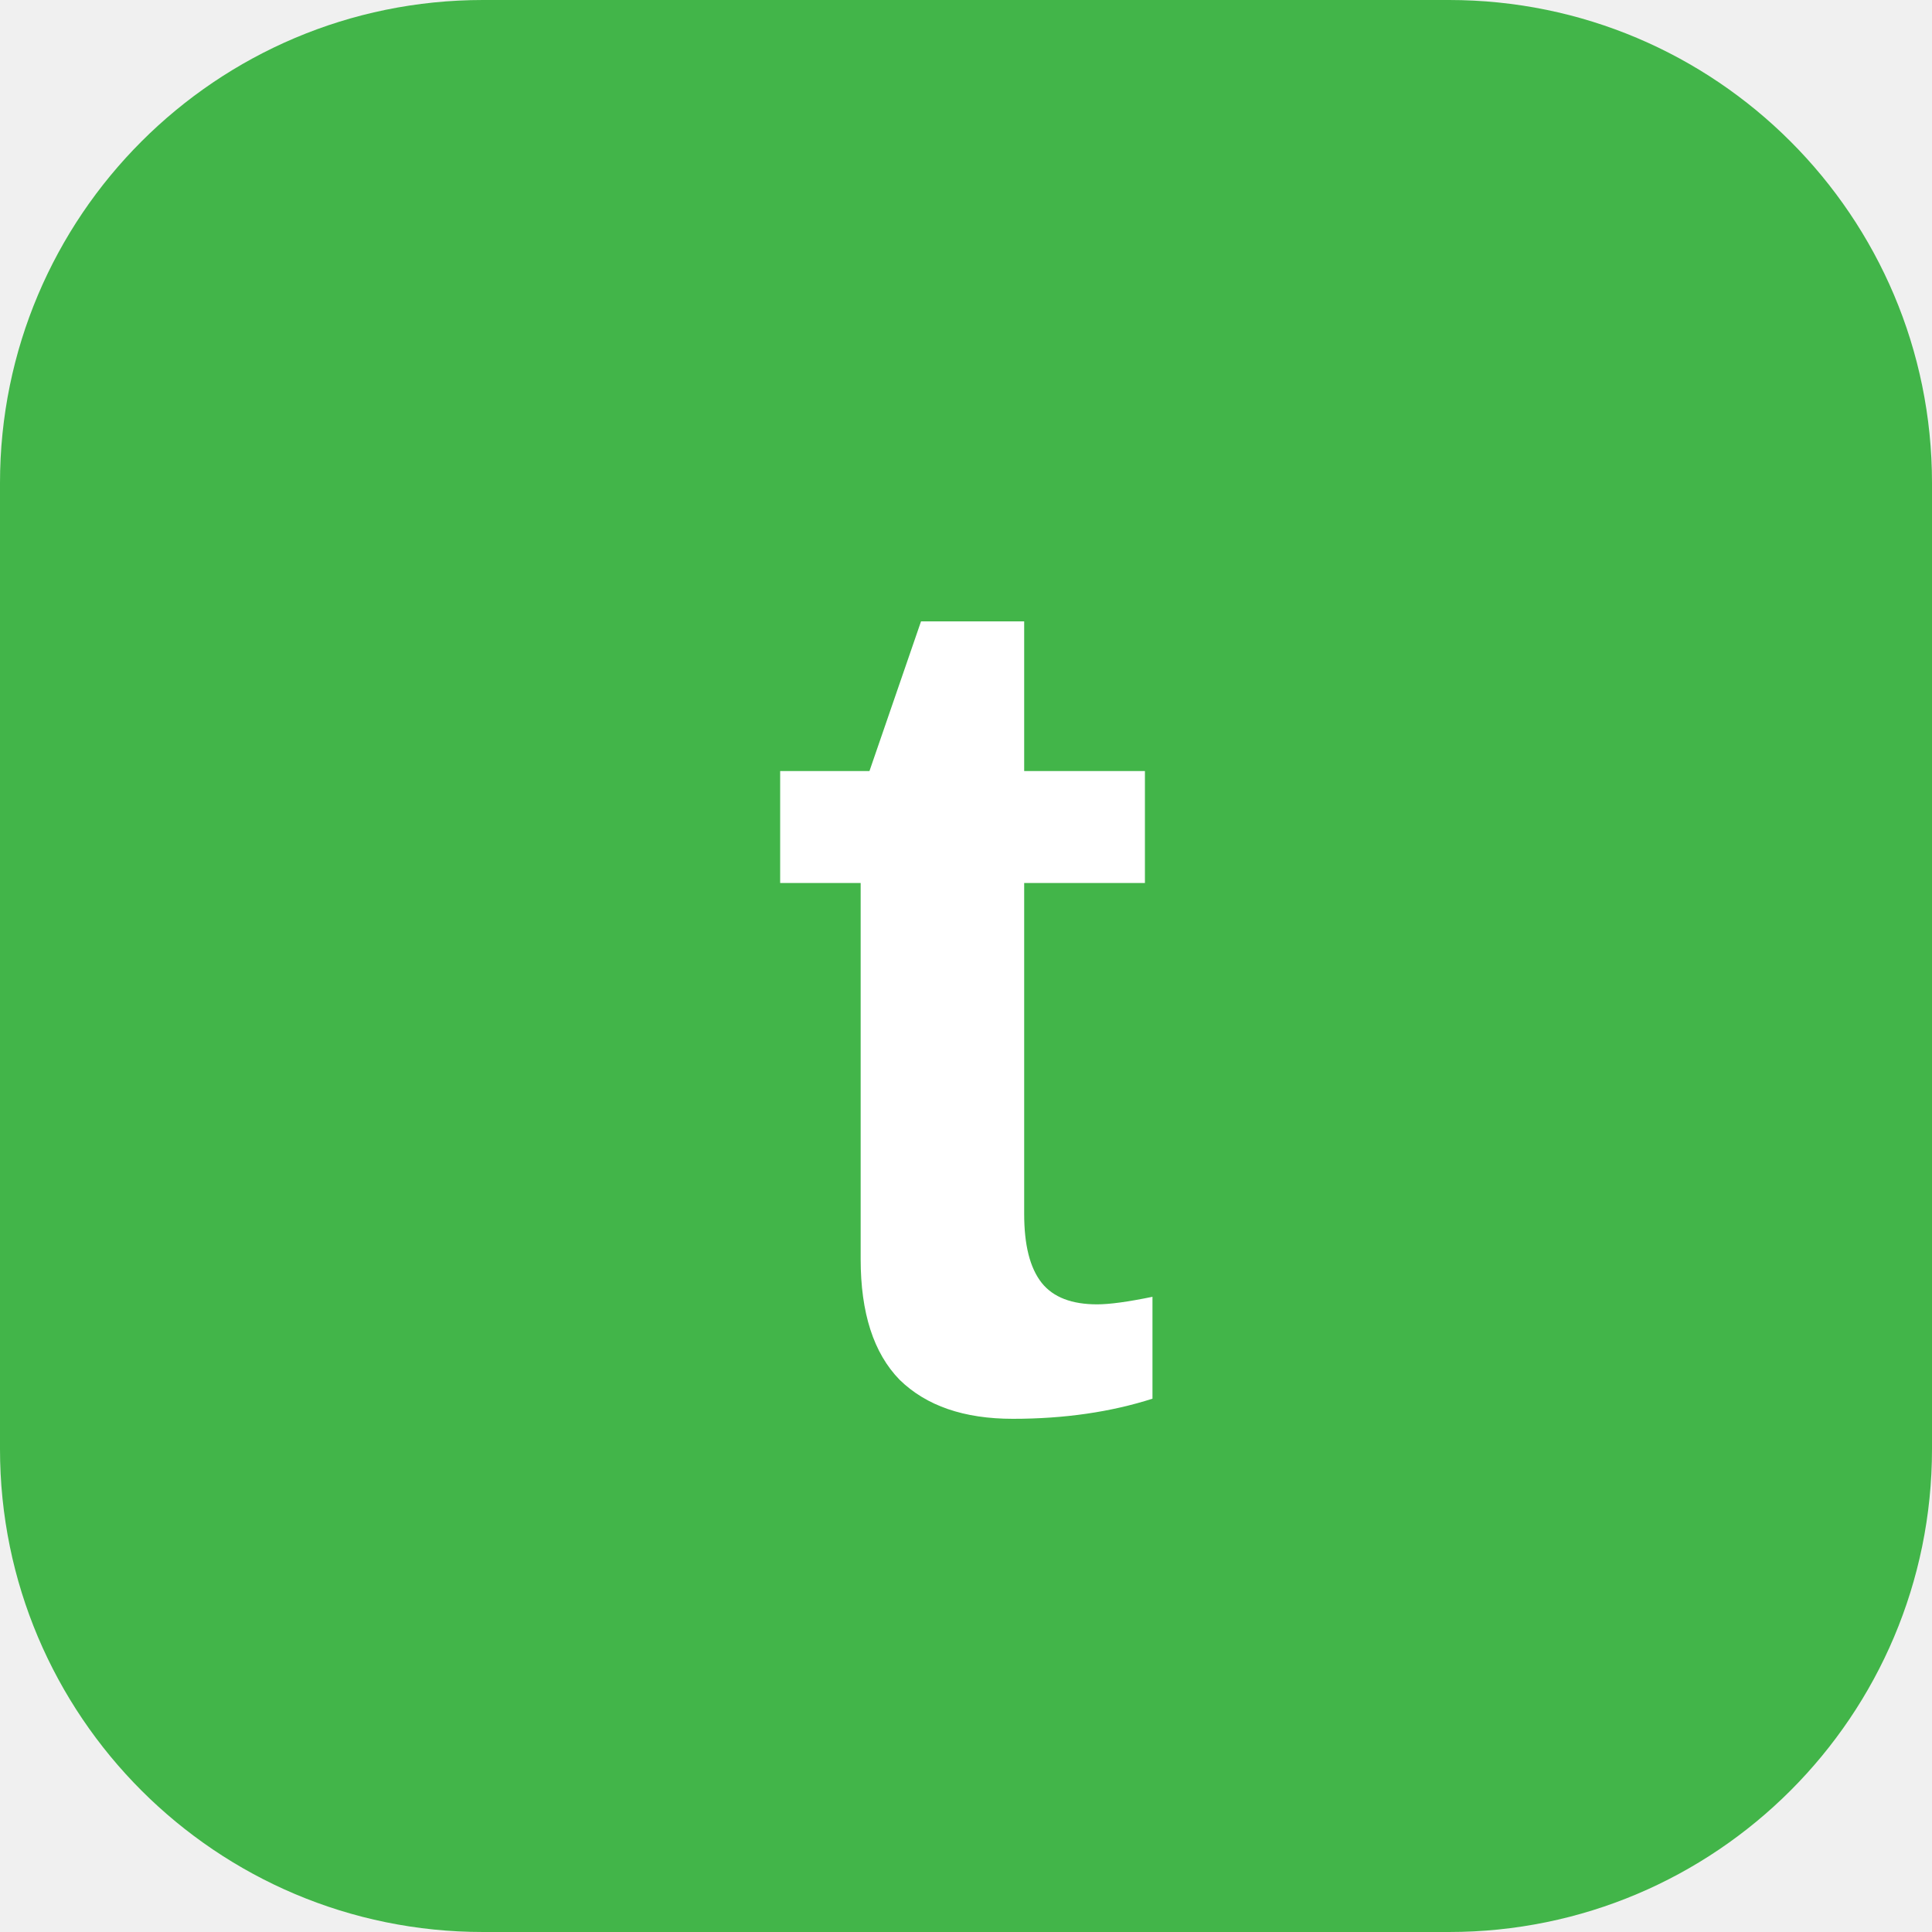
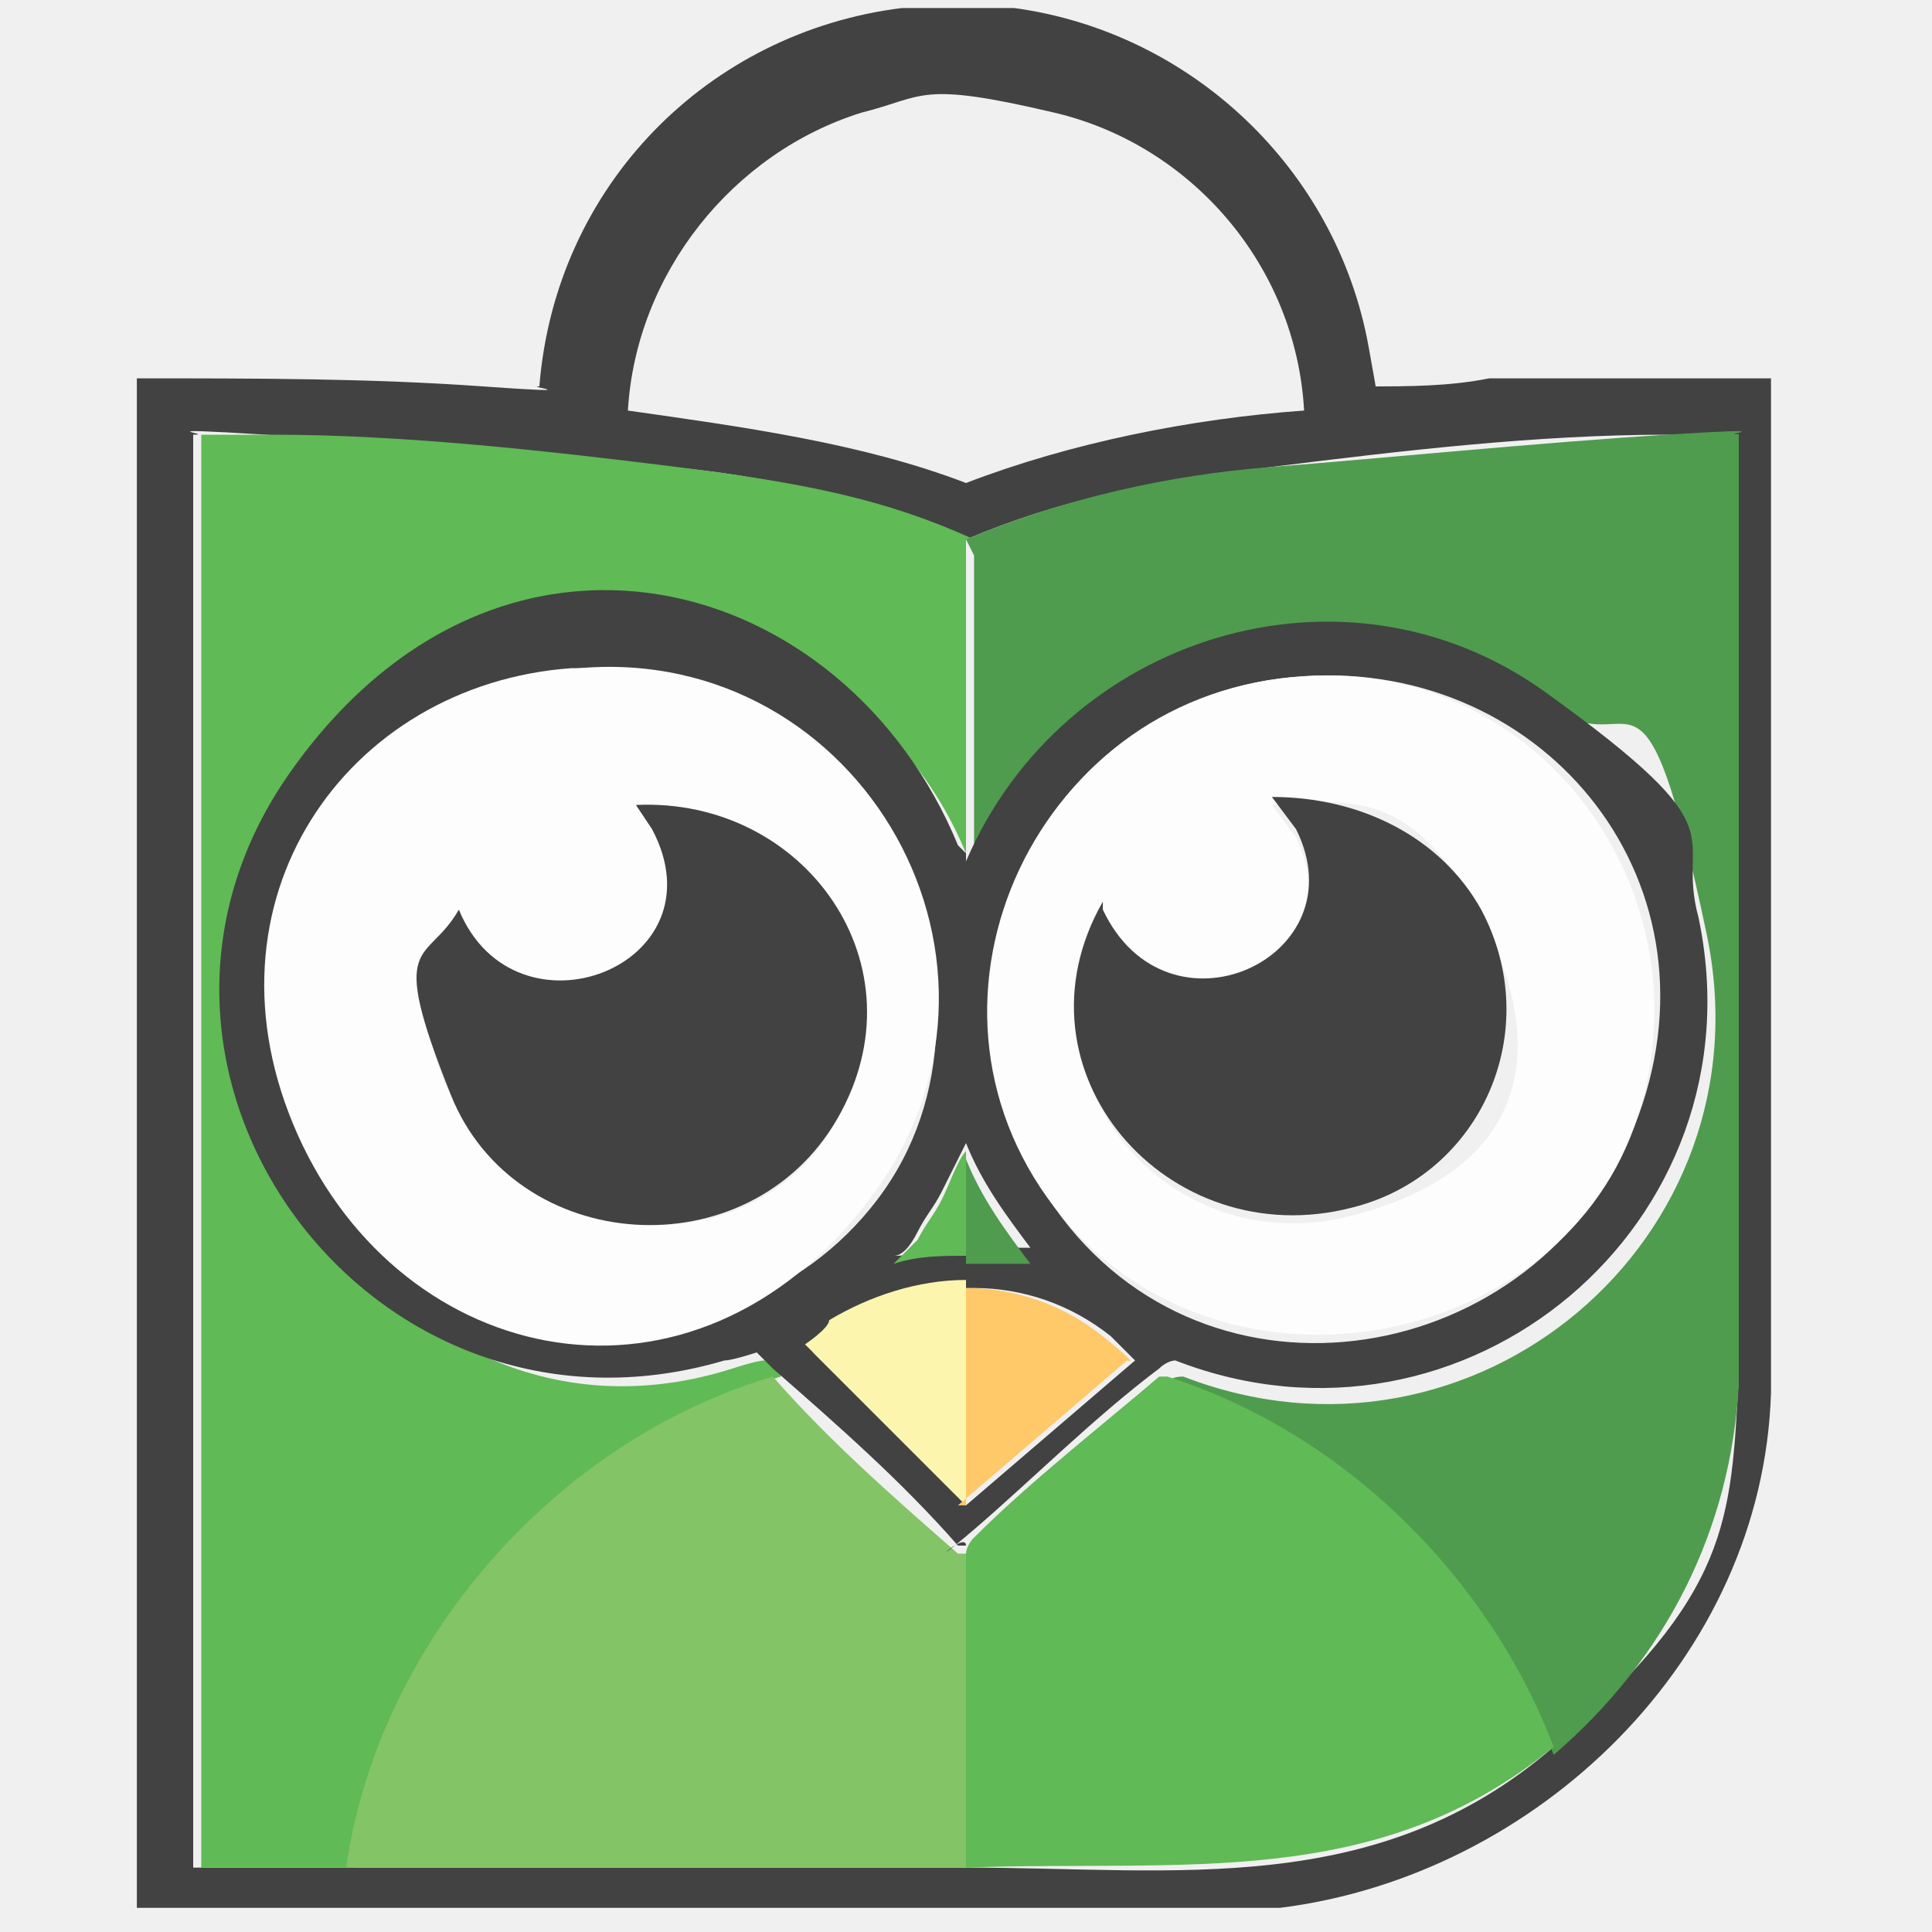
- <svg xmlns="http://www.w3.org/2000/svg" viewBox="0 0 24 24" role="img">
-   <rect width="24" height="24" rx="6" fill="#42b549" />
-   <text x="12" y="17.5" text-anchor="middle" font-size="15" font-weight="800" fill="#fff" font-family="Arial,sans-serif">t</text>
+ <svg xmlns="http://www.w3.org/2000/svg" id="Layer_1" version="1.1" viewBox="0 0 24 24">
+   <defs>
+     <style>
+       .st0 {
+         fill: #60ba55;
+       }
+ 
+       .st1 {
+         fill: #424242;
+       }
+ 
+       .st2 {
+         fill: #ffc868;
+       }
+ 
+       .st3 {
+         fill: #fcf5ae;
+       }
+ 
+       .st4 {
+         fill: #4f9c4e;
+       }
+ 
+       .st5 {
+         fill: #fdfdfd;
+       }
+ 
+       .st6 {
+         fill: #83c467;
+       }
+     </style>
+   </defs>
+   <path class="st1" d="M12.6.1c0,0,0,0,0,0,2.2.3,4,2,4.4,4.2s0,.4,0,.5c.5,0,1,0,1.5-.1.7,0,1.5,0,2.2,0s.9,0,1.3,0v12.6c0,0,0,0,0,0-.1,3.3-2.9,6-6.1,6.4s0,0,0,0H1.7V4.7c1.5,0,2.9,0,4.3.1s.5,0,.7,0h0c.2-2.5,2.1-4.4,4.5-4.7s0,0,0,0h1.3ZM16.2,5.1c-.1-1.8-1.4-3.3-3.1-3.7s-1.6-.2-2.4,0c-1.6.5-2.8,2-2.9,3.7,1.4.2,2.9.4,4.2.9,1.3-.5,2.8-.8,4.2-.9ZM12,6.7c-1.2-.5-2.5-.8-3.7-.9s-3.4-.3-5-.4-.6,0-.9,0v17.8c.6,0,1.3,0,1.9,0,2.6,0,5.1,0,7.7,0s5.1.4,7.3-1.5,2.2-2.8,2.3-4.6V5.4c-.3,0-.6,0-.9,0-1.6,0-3.3.2-4.9.4s-2.6.4-3.8.9Z" />
+   <path class="st0" d="M12,6.7v3.7s0,.2,0,.2c-1.4-3.4-6.2-4-8.3-.9s1,8.7,5.4,7.3c0,0,.3-.1.4-.1s.2.1.2.2,0,0,0,0c-2.7.8-4.9,3.3-5.3,6.1-.6,0-1.3,0-1.9,0V5.4c.3,0,.6,0,.9,0,1.6,0,3.4.2,5,.4s2.6.4,3.7.9Z" />
+   <path class="st4" d="M12,6.7c1.2-.5,2.5-.8,3.8-.9s3.3-.3,4.9-.4.6,0,.9,0v11.8c-.1,1.8-.9,3.4-2.3,4.6-.8-2.2-2.6-3.9-4.8-4.6,0,0,0-.1.2-.1,3.6,1.4,7.3-1.7,6.5-5.5s-.9-2.1-1.9-2.8c-2.5-1.8-6.1-.8-7.2,2.1,0,0,0-.1,0-.1v-.2s0-3.7,0-3.7Z" />
+   <path class="st6" d="M9.6,17.1c.7.8,1.5,1.5,2.3,2.2h.1s0,3.9,0,3.9c-2.6,0-5.1,0-7.7,0,.4-2.8,2.6-5.3,5.3-6.1Z" />
+   <path class="st0" d="M14.5,17.1c2.2.7,4,2.5,4.8,4.6-2.2,1.8-4.6,1.4-7.3,1.5v-3.9c0,0,0-.1.1-.2.7-.7,1.6-1.4,2.3-2Z" />
+   <path class="st1" d="M12,10.6s0,.1,0,.1c1.2-2.8,4.7-3.9,7.2-2.1s1.6,1.7,1.9,2.8c.8,3.8-2.9,6.9-6.5,5.5,0,0-.1,0-.2.1-.8.6-1.6,1.4-2.3,2s-.1,0-.1.2h-.1c-.7-.8-1.5-1.5-2.3-2.2s0,0,0,0c0,0-.2-.2-.2-.2s-.3.1-.4.1c-4.4,1.3-8-3.6-5.4-7.3s6.9-2.5,8.3.9ZM7.2,8.3c-2.8.2-4.6,3.2-3.4,5.8s5.2,3.3,7.1.8-.1-6.8-3.6-6.6ZM16.2,8.4c-3.3.2-5,3.9-3.1,6.6s6,2,7.2-1-1.1-5.8-4.1-5.6ZM12,14.4s0-.2,0-.2c0,0,0,0,0,0-.1.2-.2.4-.3.6s-.2.3-.3.5-.2.3-.3.3c0,0,0,0,0,0,.3,0,.6-.1.9-.1s.2,0,.3,0c.2,0,.3,0,.5,0-.3-.4-.6-.8-.8-1.3ZM12,18.7c.7-.6,1.4-1.2,2.1-1.8,0,0-.3-.3-.3-.3-.5-.4-1.1-.6-1.7-.6s-1.2.2-1.7.5-.3.2-.3.3l2,2h0s0,0,0,0Z" />
+   <path class="st5" d="M7.2,8.3c3.5-.3,5.8,3.7,3.6,6.6s-5.8,2.1-7.1-.8.6-5.6,3.4-5.8ZM5.7,11.3c-.4.7-.5,1.6-.1,2.3.9,2,3.8,2.2,4.8.3s-.5-4-2.5-3.9l.2.3c.9,1.7-1.7,2.8-2.4,1Z" />
+   <path class="st5" d="M16.2,8.4c3-.2,5.1,2.8,4.1,5.6s-5.2,3.6-7.2,1-.2-6.4,3.1-6.6ZM13.7,11.3c-1.1,2.1.8,4.4,3.1,3.8s2.4-2.2,1.6-3.7-1.5-1.5-2.6-1.4l.3.4c.8,1.7-1.7,2.7-2.4,1s0,0,0,0Z" />
+   <path class="st3" d="M12,16v2.7s0,0,0,0h0s-2-2-2-2c0,0,.3-.2.3-.3.5-.3,1.1-.5,1.7-.5Z" />
+   <path class="st2" d="M12,18.7v-2.7c.6,0,1.2.2,1.7.6s.3.3.3.3c-.7.6-1.4,1.2-2.1,1.8Z" />
+   <path class="st0" d="M12,14.4v1.2c-.3,0-.6,0-.9.1s0,0,0,0,.2-.2.3-.3c.1-.2.2-.3.3-.5s.2-.5.3-.6,0,0,0,0c0,0,0,.1,0,.2Z" />
+   <path class="st4" d="M12,14.4c.2.5.5.9.8,1.3-.2,0-.3,0-.5,0s-.2,0-.3,0v-1.2Z" />
+   <path class="st1" d="M5.7,11.3c.7,1.7,3.3.7,2.4-1l-.2-.3c2.1-.1,3.6,2,2.5,3.9s-4,1.7-4.8-.3-.3-1.6.1-2.3Z" />
+   <path class="st1" d="M13.7,11.3c0,0,0,0,0,0,.8,1.7,3.2.6,2.4-1l-.3-.4c1.1,0,2.1.5,2.6,1.4.8,1.5,0,3.3-1.6,3.7-2.3.6-4.3-1.7-3.1-3.8Z" />
</svg>
